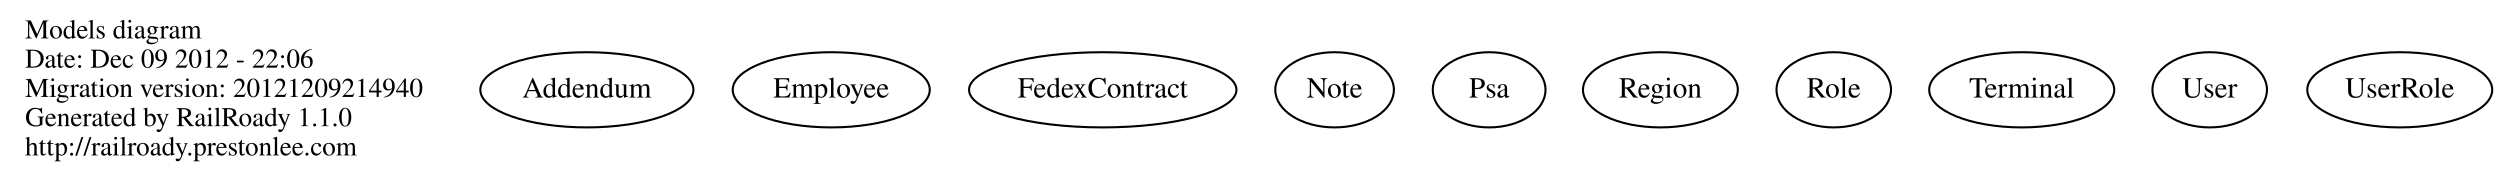
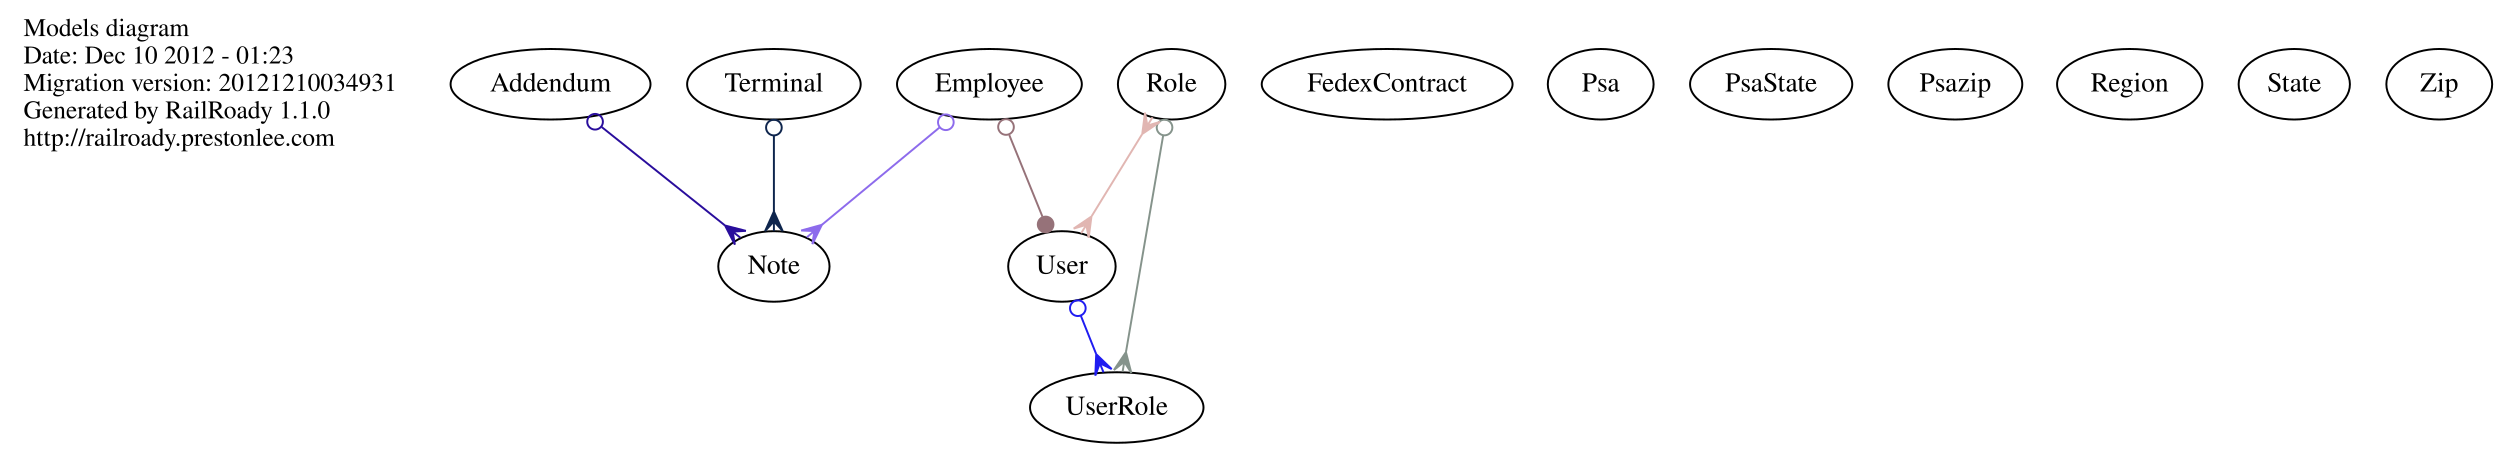
- <svg xmlns="http://www.w3.org/2000/svg" width="1197pt" height="86pt" viewBox="0.00 0.00 1197.00 86.00">
-   <g id="graph0" class="graph" transform="scale(1 1) rotate(0) translate(4 82)">
-     <polygon fill="white" stroke="white" points="-4,5 -4,-82 1194,-82 1194,5 -4,5" />
+ <svg xmlns="http://www.w3.org/2000/svg" width="1276pt" height="230pt" viewBox="0.00 0.00 1276.00 230.00">
+   <g id="graph0" class="graph" transform="scale(1 1) rotate(0) translate(4 226)">
+     <polygon fill="white" stroke="white" points="-4,5 -4,-226 1273,-226 1273,5 -4,5" />
    <g id="node1" class="node">
-       <text text-anchor="start" x="8" y="-63.6" font-family="Times,serif" font-size="13.00">Models diagram</text>
-       <text text-anchor="start" x="8" y="-49.6" font-family="Times,serif" font-size="13.00">Date: Dec 09 2012 - 22:06</text>
-       <text text-anchor="start" x="8" y="-35.6" font-family="Times,serif" font-size="13.00">Migration version: 20121209214940</text>
-       <text text-anchor="start" x="8" y="-21.6" font-family="Times,serif" font-size="13.00">Generated by RailRoady 1.1.0</text>
-       <text text-anchor="start" x="8" y="-7.6" font-family="Times,serif" font-size="13.00">http://railroady.prestonlee.com</text>
+       <text text-anchor="start" x="8" y="-207.6" font-family="Times,serif" font-size="13.00">Models diagram</text>
+       <text text-anchor="start" x="8" y="-193.6" font-family="Times,serif" font-size="13.00">Date: Dec 10 2012 - 01:23</text>
+       <text text-anchor="start" x="8" y="-179.6" font-family="Times,serif" font-size="13.00">Migration version: 20121210034931</text>
+       <text text-anchor="start" x="8" y="-165.6" font-family="Times,serif" font-size="13.00">Generated by RailRoady 1.1.0</text>
+       <text text-anchor="start" x="8" y="-151.6" font-family="Times,serif" font-size="13.00">http://railroady.prestonlee.com</text>
    </g>
    <g id="node2" class="node">
-       <ellipse fill="none" stroke="black" cx="277" cy="-39" rx="51.019" ry="18" />
-       <text text-anchor="middle" x="277" y="-35.3" font-family="Times,serif" font-size="14.00">Addendum</text>
+       <ellipse fill="none" stroke="black" cx="277" cy="-183" rx="51.019" ry="18" />
+       <text text-anchor="middle" x="277" y="-179.3" font-family="Times,serif" font-size="14.00">Addendum</text>
+     </g>
+     <g id="node5" class="node">
+       <ellipse fill="none" stroke="black" cx="391" cy="-90" rx="28.395" ry="18" />
+       <text text-anchor="middle" x="391" y="-86.3" font-family="Times,serif" font-size="14.00">Note</text>
+     </g>
+     <g id="edge1" class="edge">
+       <path fill="none" stroke="#290d9c" d="M303.042,-161.212C321.886,-146.17 347.209,-125.956 365.845,-111.08" />
+       <ellipse fill="none" stroke="#290d9c" cx="299.723" cy="-163.861" rx="4" ry="4" />
+       <polygon fill="#290d9c" stroke="#290d9c" points="366.074,-110.897 376.697,-108.175 369.982,-107.778 373.89,-104.658 373.89,-104.658 373.89,-104.658 369.982,-107.778 371.082,-101.141 366.074,-110.897 366.074,-110.897" />
    </g>
    <g id="node3" class="node">
-       <ellipse fill="none" stroke="black" cx="394" cy="-39" rx="47.169" ry="18" />
-       <text text-anchor="middle" x="394" y="-35.3" font-family="Times,serif" font-size="14.00">Employee</text>
+       <ellipse fill="none" stroke="black" cx="501" cy="-183" rx="47.169" ry="18" />
+       <text text-anchor="middle" x="501" y="-179.3" font-family="Times,serif" font-size="14.00">Employee</text>
+     </g>
+     <g id="edge2" class="edge">
+       <path fill="none" stroke="#8d6bec" d="M475.651,-161.029C457.573,-146.074 433.398,-126.075 415.512,-111.278" />
+       <ellipse fill="none" stroke="#8d6bec" cx="478.757" cy="-163.599" rx="4" ry="4" />
+       <polygon fill="#8d6bec" stroke="#8d6bec" points="415.487,-111.257 410.65,-101.416 411.634,-108.07 407.781,-104.883 407.781,-104.883 407.781,-104.883 411.634,-108.07 404.913,-108.35 415.487,-111.257 415.487,-111.257" />
+     </g>
+     <g id="node13" class="node">
+       <ellipse fill="none" stroke="black" cx="538" cy="-90" rx="27.422" ry="18" />
+       <text text-anchor="middle" x="538" y="-86.3" font-family="Times,serif" font-size="14.00">User</text>
+     </g>
+     <g id="edge3" class="edge">
+       <path fill="none" stroke="#967279" d="M511.121,-157.107C516.407,-144.108 522.849,-128.264 528.101,-115.346" />
+       <ellipse fill="none" stroke="#967279" cx="509.466" cy="-161.178" rx="4" ry="4" />
+       <ellipse fill="#967279" stroke="#967279" cx="529.69" cy="-111.438" rx="4" ry="4" />
    </g>
    <g id="node4" class="node">
-       <ellipse fill="none" stroke="black" cx="524" cy="-39" rx="64.017" ry="18" />
-       <text text-anchor="middle" x="524" y="-35.3" font-family="Times,serif" font-size="14.00">FedexContract</text>
-     </g>
-     <g id="node5" class="node">
-       <ellipse fill="none" stroke="black" cx="635" cy="-39" rx="28.395" ry="18" />
-       <text text-anchor="middle" x="635" y="-35.3" font-family="Times,serif" font-size="14.00">Note</text>
+       <ellipse fill="none" stroke="black" cx="704" cy="-183" rx="64.017" ry="18" />
+       <text text-anchor="middle" x="704" y="-179.3" font-family="Times,serif" font-size="14.00">FedexContract</text>
    </g>
    <g id="node6" class="node">
-       <ellipse fill="none" stroke="black" cx="709" cy="-39" rx="27" ry="18" />
-       <text text-anchor="middle" x="709" y="-35.3" font-family="Times,serif" font-size="14.00">Psa</text>
+       <ellipse fill="none" stroke="black" cx="813" cy="-183" rx="27" ry="18" />
+       <text text-anchor="middle" x="813" y="-179.3" font-family="Times,serif" font-size="14.00">Psa</text>
    </g>
    <g id="node7" class="node">
-       <ellipse fill="none" stroke="black" cx="791" cy="-39" rx="37.07" ry="18" />
-       <text text-anchor="middle" x="791" y="-35.3" font-family="Times,serif" font-size="14.00">Region</text>
+       <ellipse fill="none" stroke="black" cx="900" cy="-183" rx="41.394" ry="18" />
+       <text text-anchor="middle" x="900" y="-179.3" font-family="Times,serif" font-size="14.00">PsaState</text>
    </g>
    <g id="node8" class="node">
-       <ellipse fill="none" stroke="black" cx="874" cy="-39" rx="27.422" ry="18" />
-       <text text-anchor="middle" x="874" y="-35.3" font-family="Times,serif" font-size="14.00">Role</text>
+       <ellipse fill="none" stroke="black" cx="994" cy="-183" rx="34.171" ry="18" />
+       <text text-anchor="middle" x="994" y="-179.3" font-family="Times,serif" font-size="14.00">Psazip</text>
    </g>
    <g id="node9" class="node">
-       <ellipse fill="none" stroke="black" cx="964" cy="-39" rx="44.295" ry="18" />
-       <text text-anchor="middle" x="964" y="-35.3" font-family="Times,serif" font-size="14.00">Terminal</text>
+       <ellipse fill="none" stroke="black" cx="1083" cy="-183" rx="37.07" ry="18" />
+       <text text-anchor="middle" x="1083" y="-179.3" font-family="Times,serif" font-size="14.00">Region</text>
    </g>
    <g id="node10" class="node">
-       <ellipse fill="none" stroke="black" cx="1054" cy="-39" rx="27.422" ry="18" />
-       <text text-anchor="middle" x="1054" y="-35.3" font-family="Times,serif" font-size="14.00">User</text>
+       <ellipse fill="none" stroke="black" cx="594" cy="-183" rx="27.422" ry="18" />
+       <text text-anchor="middle" x="594" y="-179.3" font-family="Times,serif" font-size="14.00">Role</text>
+     </g>
+     <g id="node14" class="node">
+       <ellipse fill="none" stroke="black" cx="566" cy="-18" rx="44.271" ry="18" />
+       <text text-anchor="middle" x="566" y="-14.3" font-family="Times,serif" font-size="14.00">UserRole</text>
+     </g>
+     <g id="edge4" class="edge">
+       <path fill="none" stroke="#85938b" d="M589.696,-156.945C584.567,-127.085 576.025,-77.36 570.719,-46.473" />
+       <ellipse fill="none" stroke="#85938b" cx="590.379" cy="-160.922" rx="4" ry="4" />
+       <polygon fill="#85938b" stroke="#85938b" points="570.681,-46.252 573.423,-35.635 569.835,-41.325 568.988,-36.397 568.988,-36.397 568.988,-36.397 569.835,-41.325 564.553,-37.159 570.681,-46.252 570.681,-46.252" />
+     </g>
+     <g id="edge5" class="edge">
+       <path fill="none" stroke="#e1b6b2" d="M578.805,-157.307C570.873,-144.419 561.195,-128.692 553.255,-115.79" />
+       <polygon fill="#e1b6b2" stroke="#e1b6b2" points="579.005,-157.632 580.413,-168.507 581.625,-161.891 584.246,-166.149 584.246,-166.149 584.246,-166.149 581.625,-161.891 588.078,-163.791 579.005,-157.632 579.005,-157.632" />
+       <polygon fill="#e1b6b2" stroke="#e1b6b2" points="553.072,-115.491 551.663,-104.616 550.451,-111.233 547.831,-106.975 547.831,-106.975 547.831,-106.975 550.451,-111.233 543.998,-109.333 553.072,-115.491 553.072,-115.491" />
    </g>
    <g id="node11" class="node">
-       <ellipse fill="none" stroke="black" cx="1145" cy="-39" rx="44.271" ry="18" />
-       <text text-anchor="middle" x="1145" y="-35.3" font-family="Times,serif" font-size="14.00">UserRole</text>
+       <ellipse fill="none" stroke="black" cx="1167" cy="-183" rx="28.395" ry="18" />
+       <text text-anchor="middle" x="1167" y="-179.3" font-family="Times,serif" font-size="14.00">State</text>
+     </g>
+     <g id="node12" class="node">
+       <ellipse fill="none" stroke="black" cx="391" cy="-183" rx="44.295" ry="18" />
+       <text text-anchor="middle" x="391" y="-179.3" font-family="Times,serif" font-size="14.00">Terminal</text>
+     </g>
+     <g id="edge6" class="edge">
+       <path fill="none" stroke="#0e254d" d="M391,-156.729C391,-144.725 391,-130.362 391,-118.129" />
+       <ellipse fill="none" stroke="#0e254d" cx="391" cy="-160.884" rx="4" ry="4" />
+       <polygon fill="#0e254d" stroke="#0e254d" points="391,-118.04 395.5,-108.04 391,-113.04 391,-108.04 391,-108.04 391,-108.04 391,-113.04 386.5,-108.04 391,-118.04 391,-118.04" />
+     </g>
+     <g id="edge7" class="edge">
+       <path fill="none" stroke="#1f1cf1" d="M547.689,-64.778C550.182,-58.544 552.878,-51.805 555.415,-45.463" />
+       <ellipse fill="none" stroke="#1f1cf1" cx="546.121" cy="-68.697" rx="4" ry="4" />
+       <polygon fill="#1f1cf1" stroke="#1f1cf1" points="555.504,-45.241 563.396,-37.627 557.361,-40.599 559.218,-35.956 559.218,-35.956 559.218,-35.956 557.361,-40.599 555.039,-34.285 555.504,-45.241 555.504,-45.241" />
+     </g>
+     <g id="node15" class="node">
+       <ellipse fill="none" stroke="black" cx="1241" cy="-183" rx="27" ry="18" />
+       <text text-anchor="middle" x="1241" y="-179.3" font-family="Times,serif" font-size="14.00">Zip</text>
    </g>
  </g>
</svg>
